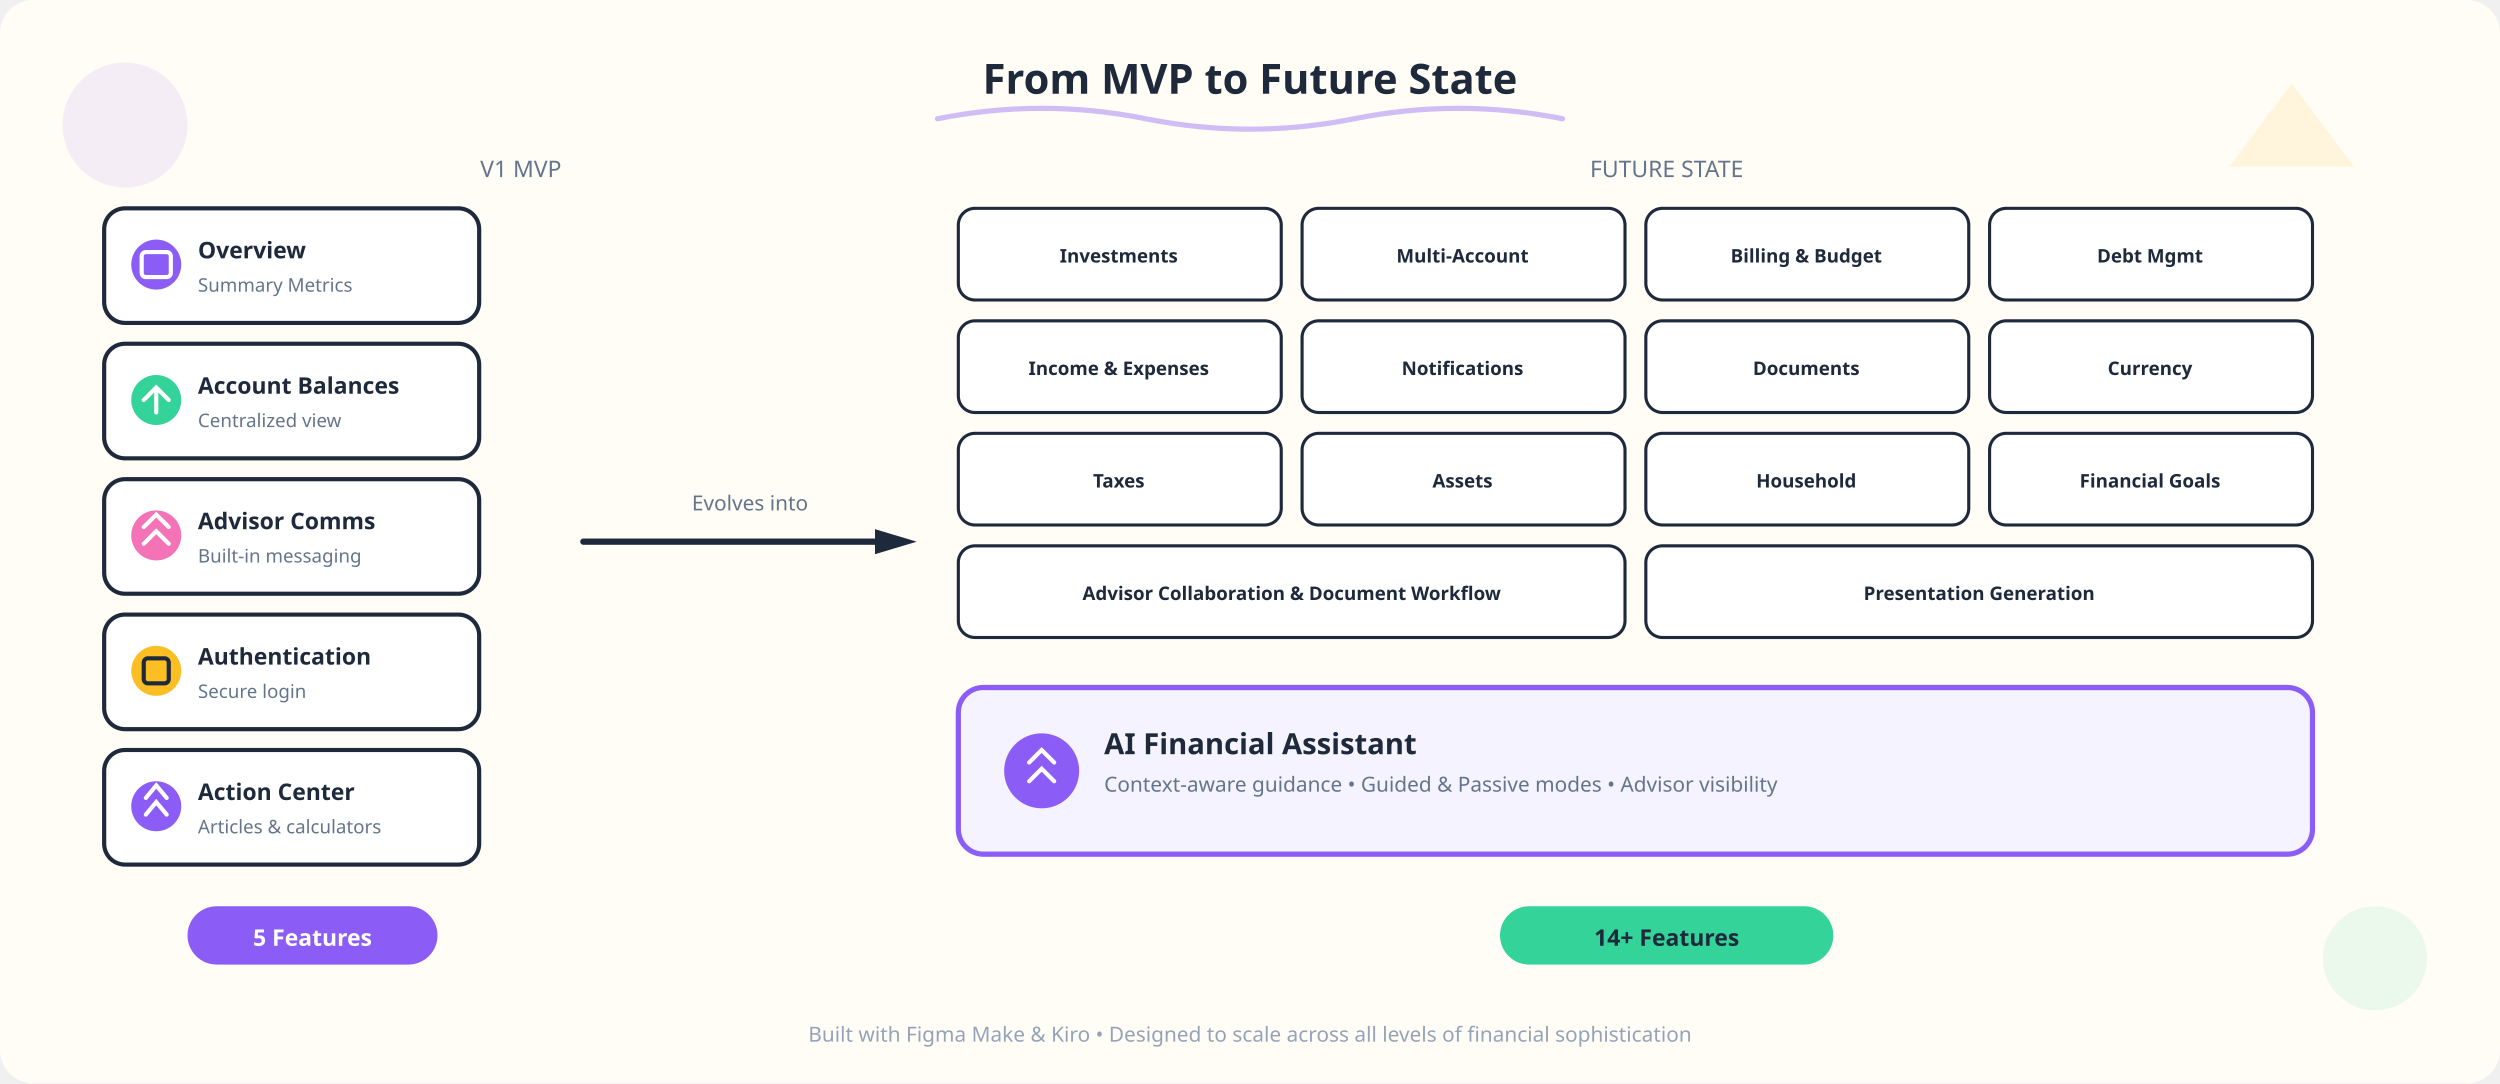
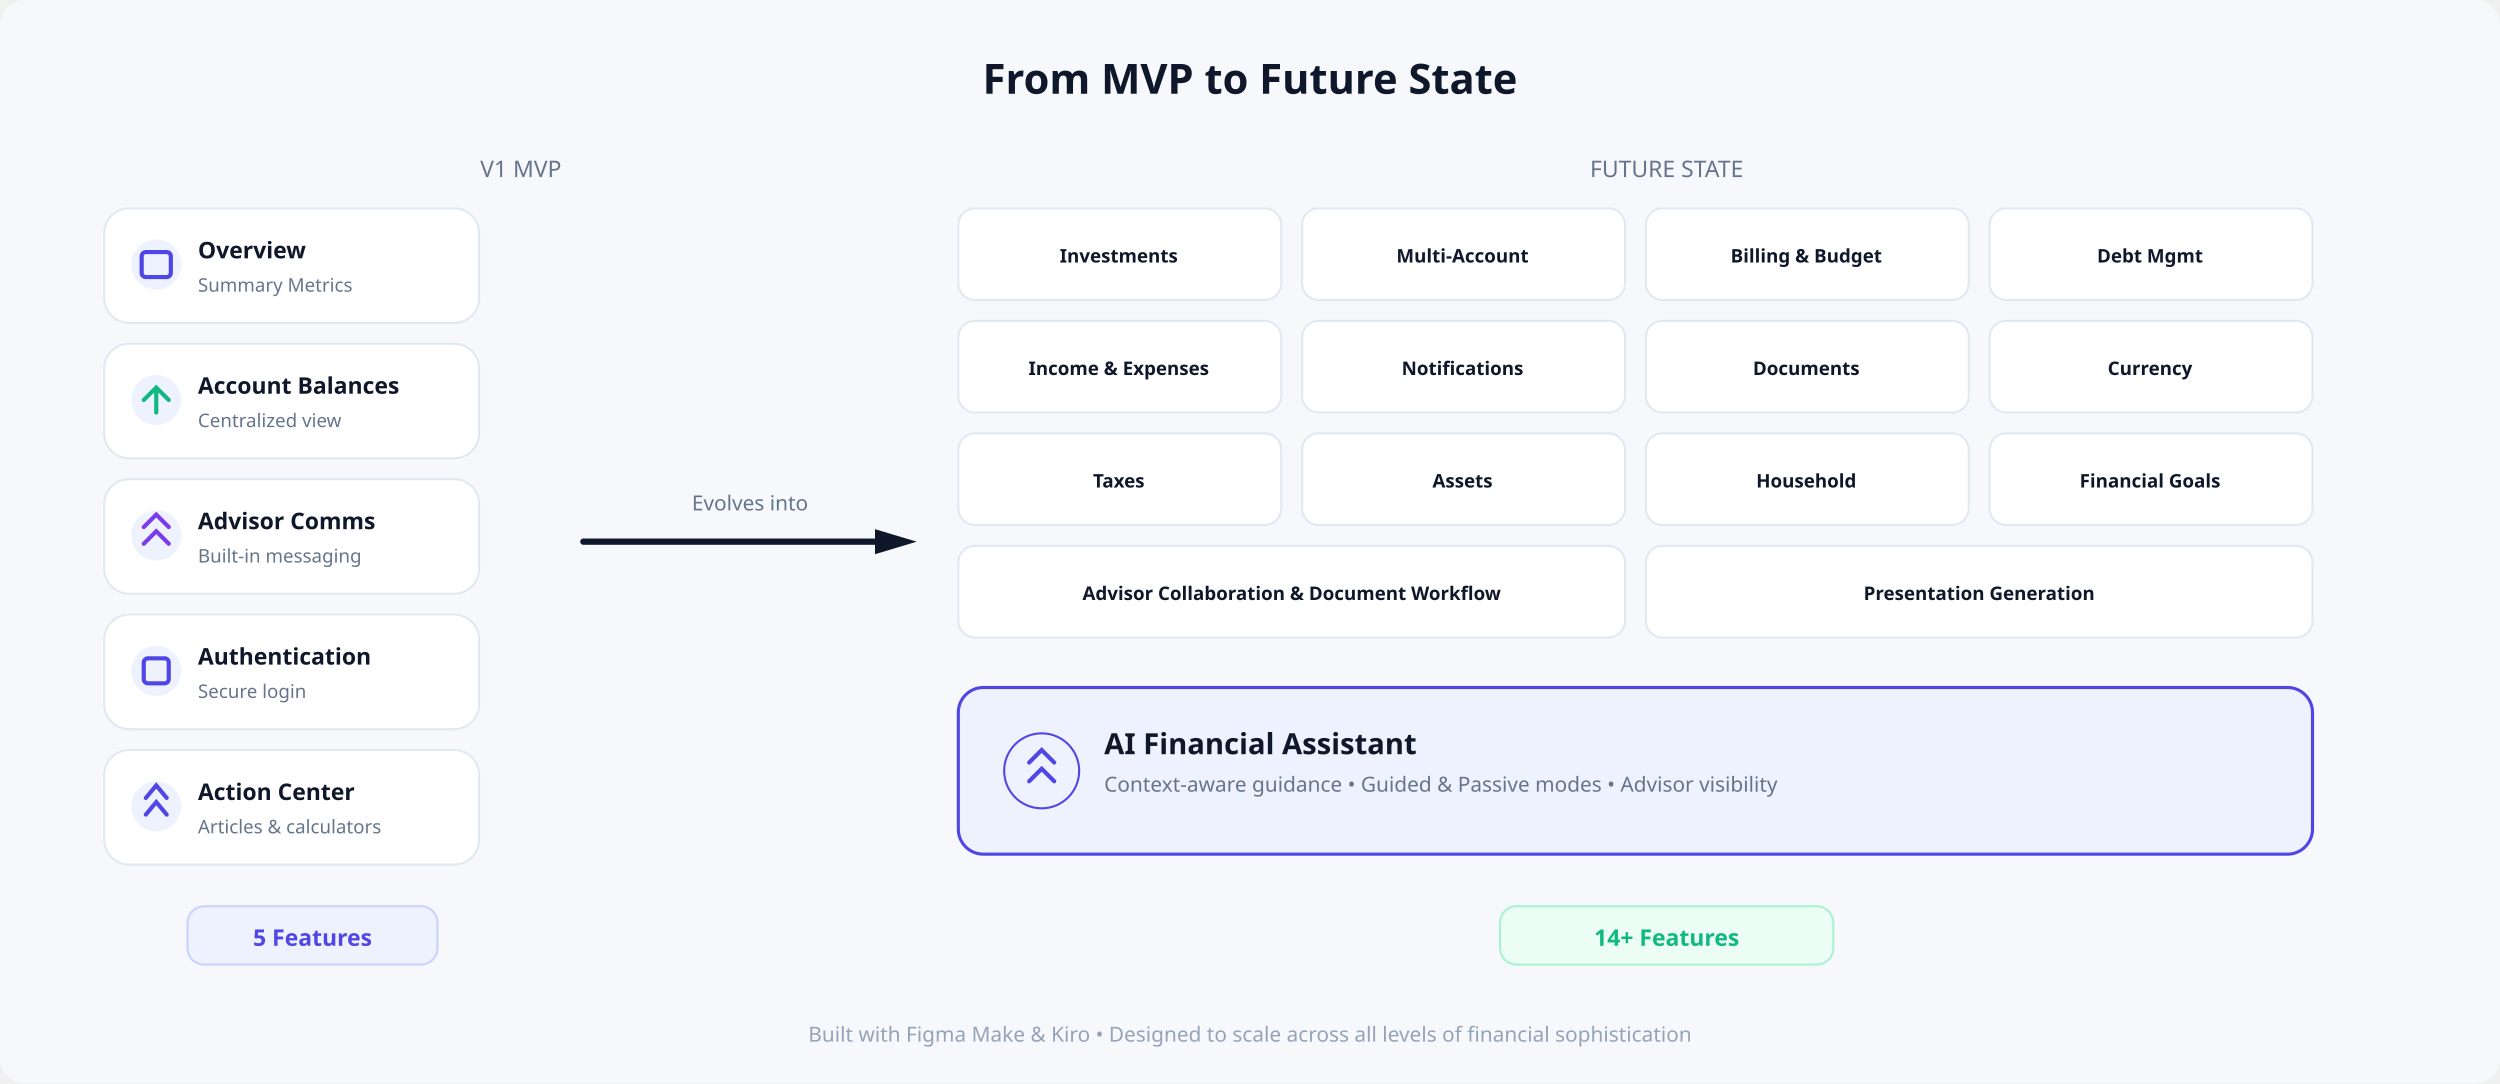
<svg xmlns="http://www.w3.org/2000/svg" width="1200" height="520" viewBox="0 0 1200 520">
-   <rect width="1200" height="520" fill="#FFFDF5" rx="16" />
-   <circle cx="60" cy="60" r="30" fill="#8B5CF6" opacity="0.1" />
-   <circle cx="1140" cy="460" r="25" fill="#34D399" opacity="0.1" />
-   <polygon points="1100,40 1130,80 1070,80" fill="#FBBF24" opacity="0.12" />
-   <text x="600" y="45" text-anchor="middle" font-family="Outfit, system-ui, sans-serif" font-size="20" font-weight="800" fill="#1E293B">From MVP to Future State</text>
-   <path d="M450,57 Q500,47 550,57 T650,57 T750,57" fill="none" stroke="#8B5CF6" stroke-width="2.5" stroke-linecap="round" opacity="0.4" />
+   <rect width="1200" height="520" fill="#F8FAFC" rx="12" />
+   <rect x="0" y="0" width="1200" height="520" fill="#4F46E5" opacity="0.015" rx="12" />
+   <text x="600" y="45" text-anchor="middle" font-family="Plus Jakarta Sans, system-ui, sans-serif" font-size="20" font-weight="800" fill="#0F172A">From MVP to Future State</text>
  <text x="250" y="85" text-anchor="middle" font-family="Plus Jakarta Sans, system-ui, sans-serif" font-size="11" font-weight="500" fill="#64748B">V1 MVP</text>
-   <rect x="50" y="100" width="180" height="55" fill="#FFFFFF" rx="10" stroke="#1E293B" stroke-width="2" />
-   <circle cx="75" cy="127" r="12" fill="#8B5CF6" />
-   <rect x="68" y="121" width="14" height="12" fill="none" stroke="white" stroke-width="2" rx="2" />
-   <text x="95" y="124" font-family="Outfit, system-ui, sans-serif" font-size="11" font-weight="700" fill="#1E293B">Overview</text>
-   <text x="95" y="140" font-family="Plus Jakarta Sans, system-ui" font-size="9" fill="#64748B">Summary Metrics</text>
-   <rect x="50" y="165" width="180" height="55" fill="#FFFFFF" rx="10" stroke="#1E293B" stroke-width="2" />
-   <circle cx="75" cy="192" r="12" fill="#34D399" />
-   <path d="M69,192 L75,186 L81,192 M75,186 L75,198" fill="none" stroke="white" stroke-width="2" stroke-linecap="round" />
-   <text x="95" y="189" font-family="Outfit, system-ui, sans-serif" font-size="11" font-weight="700" fill="#1E293B">Account Balances</text>
-   <text x="95" y="205" font-family="Plus Jakarta Sans, system-ui" font-size="9" fill="#64748B">Centralized view</text>
-   <rect x="50" y="230" width="180" height="55" fill="#FFFFFF" rx="10" stroke="#1E293B" stroke-width="2" />
-   <circle cx="75" cy="257" r="12" fill="#F472B6" />
-   <path d="M69,261 L75,255 L81,261 M69,253 L75,247 L81,253" fill="none" stroke="white" stroke-width="2" stroke-linecap="round" />
-   <text x="95" y="254" font-family="Outfit, system-ui, sans-serif" font-size="11" font-weight="700" fill="#1E293B">Advisor Comms</text>
-   <text x="95" y="270" font-family="Plus Jakarta Sans, system-ui" font-size="9" fill="#64748B">Built-in messaging</text>
-   <rect x="50" y="295" width="180" height="55" fill="#FFFFFF" rx="10" stroke="#1E293B" stroke-width="2" />
-   <circle cx="75" cy="322" r="12" fill="#FBBF24" />
-   <rect x="69" y="316" width="12" height="12" fill="none" stroke="#1E293B" stroke-width="2" rx="2" />
-   <text x="95" y="319" font-family="Outfit, system-ui, sans-serif" font-size="11" font-weight="700" fill="#1E293B">Authentication</text>
-   <text x="95" y="335" font-family="Plus Jakarta Sans, system-ui" font-size="9" fill="#64748B">Secure login</text>
-   <rect x="50" y="360" width="180" height="55" fill="#FFFFFF" rx="10" stroke="#1E293B" stroke-width="2" />
-   <circle cx="75" cy="387" r="12" fill="#8B5CF6" />
-   <path d="M70,391 L75,385 L80,391 M70,383 L75,377 L80,383" fill="none" stroke="white" stroke-width="2" stroke-linecap="round" />
-   <text x="95" y="384" font-family="Outfit, system-ui, sans-serif" font-size="11" font-weight="700" fill="#1E293B">Action Center</text>
-   <text x="95" y="400" font-family="Plus Jakarta Sans, system-ui" font-size="9" fill="#64748B">Articles &amp; calculators</text>
-   <rect x="90" y="435" width="120" height="28" rx="14" fill="#8B5CF6" />
-   <text x="150" y="454" text-anchor="middle" font-family="Outfit, system-ui" font-size="11" font-weight="700" fill="white">5 Features</text>
-   <path d="M280,260 L420,260" fill="none" stroke="#1E293B" stroke-width="3" stroke-linecap="round" />
-   <polygon points="420,254 440,260 420,266" fill="#1E293B" />
-   <text x="360" y="245" text-anchor="middle" font-family="Plus Jakarta Sans, system-ui" font-size="10" fill="#64748B">Evolves into</text>
+   <rect x="50" y="100" width="180" height="55" fill="#FFFFFF" rx="12" stroke="#E2E8F0" stroke-width="1" />
+   <circle cx="75" cy="127" r="12" fill="#EEF2FF" />
+   <rect x="68" y="121" width="14" height="12" fill="none" stroke="#4F46E5" stroke-width="2" rx="2" />
+   <text x="95" y="124" font-family="Plus Jakarta Sans, system-ui, sans-serif" font-size="11" font-weight="700" fill="#0F172A">Overview</text>
+   <text x="95" y="140" font-family="Plus Jakarta Sans, system-ui, sans-serif" font-size="9" fill="#64748B">Summary Metrics</text>
+   <rect x="50" y="165" width="180" height="55" fill="#FFFFFF" rx="12" stroke="#E2E8F0" stroke-width="1" />
+   <circle cx="75" cy="192" r="12" fill="#EEF2FF" />
+   <path d="M69,192 L75,186 L81,192 M75,186 L75,198" fill="none" stroke="#10B981" stroke-width="2" stroke-linecap="round" />
+   <text x="95" y="189" font-family="Plus Jakarta Sans, system-ui, sans-serif" font-size="11" font-weight="700" fill="#0F172A">Account Balances</text>
+   <text x="95" y="205" font-family="Plus Jakarta Sans, system-ui, sans-serif" font-size="9" fill="#64748B">Centralized view</text>
+   <rect x="50" y="230" width="180" height="55" fill="#FFFFFF" rx="12" stroke="#E2E8F0" stroke-width="1" />
+   <circle cx="75" cy="257" r="12" fill="#EEF2FF" />
+   <path d="M69,261 L75,255 L81,261 M69,253 L75,247 L81,253" fill="none" stroke="#7C3AED" stroke-width="2" stroke-linecap="round" />
+   <text x="95" y="254" font-family="Plus Jakarta Sans, system-ui, sans-serif" font-size="11" font-weight="700" fill="#0F172A">Advisor Comms</text>
+   <text x="95" y="270" font-family="Plus Jakarta Sans, system-ui, sans-serif" font-size="9" fill="#64748B">Built-in messaging</text>
+   <rect x="50" y="295" width="180" height="55" fill="#FFFFFF" rx="12" stroke="#E2E8F0" stroke-width="1" />
+   <circle cx="75" cy="322" r="12" fill="#EEF2FF" />
+   <rect x="69" y="316" width="12" height="12" fill="none" stroke="#4F46E5" stroke-width="2" rx="2" />
+   <text x="95" y="319" font-family="Plus Jakarta Sans, system-ui, sans-serif" font-size="11" font-weight="700" fill="#0F172A">Authentication</text>
+   <text x="95" y="335" font-family="Plus Jakarta Sans, system-ui, sans-serif" font-size="9" fill="#64748B">Secure login</text>
+   <rect x="50" y="360" width="180" height="55" fill="#FFFFFF" rx="12" stroke="#E2E8F0" stroke-width="1" />
+   <circle cx="75" cy="387" r="12" fill="#EEF2FF" />
+   <path d="M70,391 L75,385 L80,391 M70,383 L75,377 L80,383" fill="none" stroke="#4F46E5" stroke-width="2" stroke-linecap="round" />
+   <text x="95" y="384" font-family="Plus Jakarta Sans, system-ui, sans-serif" font-size="11" font-weight="700" fill="#0F172A">Action Center</text>
+   <text x="95" y="400" font-family="Plus Jakarta Sans, system-ui, sans-serif" font-size="9" fill="#64748B">Articles &amp; calculators</text>
+   <rect x="90" y="435" width="120" height="28" rx="8" fill="#EEF2FF" stroke="#C7D2FE" stroke-width="1" />
+   <text x="150" y="454" text-anchor="middle" font-family="Plus Jakarta Sans, system-ui, sans-serif" font-size="11" font-weight="700" fill="#4F46E5">5 Features</text>
+   <path d="M280,260 L420,260" fill="none" stroke="#0F172A" stroke-width="3" stroke-linecap="round" />
+   <polygon points="420,254 440,260 420,266" fill="#0F172A" />
+   <text x="360" y="245" text-anchor="middle" font-family="Plus Jakarta Sans, system-ui, sans-serif" font-size="10" fill="#64748B">Evolves into</text>
  <text x="800" y="85" text-anchor="middle" font-family="Plus Jakarta Sans, system-ui, sans-serif" font-size="11" font-weight="500" fill="#64748B">FUTURE STATE</text>
-   <rect x="460" y="100" width="155" height="44" fill="#FFFFFF" rx="8" stroke="#1E293B" stroke-width="1.5" />
-   <text x="537" y="126" text-anchor="middle" font-family="Plus Jakarta Sans, system-ui" font-size="9" font-weight="600" fill="#1E293B">Investments</text>
-   <rect x="625" y="100" width="155" height="44" fill="#FFFFFF" rx="8" stroke="#1E293B" stroke-width="1.5" />
-   <text x="702" y="126" text-anchor="middle" font-family="Plus Jakarta Sans, system-ui" font-size="9" font-weight="600" fill="#1E293B">Multi-Account</text>
-   <rect x="790" y="100" width="155" height="44" fill="#FFFFFF" rx="8" stroke="#1E293B" stroke-width="1.5" />
-   <text x="867" y="126" text-anchor="middle" font-family="Plus Jakarta Sans, system-ui" font-size="9" font-weight="600" fill="#1E293B">Billing &amp; Budget</text>
-   <rect x="955" y="100" width="155" height="44" fill="#FFFFFF" rx="8" stroke="#1E293B" stroke-width="1.5" />
-   <text x="1032" y="126" text-anchor="middle" font-family="Plus Jakarta Sans, system-ui" font-size="9" font-weight="600" fill="#1E293B">Debt Mgmt</text>
-   <rect x="460" y="154" width="155" height="44" fill="#FFFFFF" rx="8" stroke="#1E293B" stroke-width="1.5" />
-   <text x="537" y="180" text-anchor="middle" font-family="Plus Jakarta Sans, system-ui" font-size="9" font-weight="600" fill="#1E293B">Income &amp; Expenses</text>
-   <rect x="625" y="154" width="155" height="44" fill="#FFFFFF" rx="8" stroke="#1E293B" stroke-width="1.5" />
-   <text x="702" y="180" text-anchor="middle" font-family="Plus Jakarta Sans, system-ui" font-size="9" font-weight="600" fill="#1E293B">Notifications</text>
-   <rect x="790" y="154" width="155" height="44" fill="#FFFFFF" rx="8" stroke="#1E293B" stroke-width="1.5" />
-   <text x="867" y="180" text-anchor="middle" font-family="Plus Jakarta Sans, system-ui" font-size="9" font-weight="600" fill="#1E293B">Documents</text>
-   <rect x="955" y="154" width="155" height="44" fill="#FFFFFF" rx="8" stroke="#1E293B" stroke-width="1.5" />
-   <text x="1032" y="180" text-anchor="middle" font-family="Plus Jakarta Sans, system-ui" font-size="9" font-weight="600" fill="#1E293B">Currency</text>
-   <rect x="460" y="208" width="155" height="44" fill="#FFFFFF" rx="8" stroke="#1E293B" stroke-width="1.5" />
-   <text x="537" y="234" text-anchor="middle" font-family="Plus Jakarta Sans, system-ui" font-size="9" font-weight="600" fill="#1E293B">Taxes</text>
-   <rect x="625" y="208" width="155" height="44" fill="#FFFFFF" rx="8" stroke="#1E293B" stroke-width="1.5" />
-   <text x="702" y="234" text-anchor="middle" font-family="Plus Jakarta Sans, system-ui" font-size="9" font-weight="600" fill="#1E293B">Assets</text>
-   <rect x="790" y="208" width="155" height="44" fill="#FFFFFF" rx="8" stroke="#1E293B" stroke-width="1.5" />
-   <text x="867" y="234" text-anchor="middle" font-family="Plus Jakarta Sans, system-ui" font-size="9" font-weight="600" fill="#1E293B">Household</text>
-   <rect x="955" y="208" width="155" height="44" fill="#FFFFFF" rx="8" stroke="#1E293B" stroke-width="1.5" />
-   <text x="1032" y="234" text-anchor="middle" font-family="Plus Jakarta Sans, system-ui" font-size="9" font-weight="600" fill="#1E293B">Financial Goals</text>
-   <rect x="460" y="262" width="320" height="44" fill="#FFFFFF" rx="8" stroke="#1E293B" stroke-width="1.5" />
-   <text x="620" y="288" text-anchor="middle" font-family="Plus Jakarta Sans, system-ui" font-size="9" font-weight="600" fill="#1E293B">Advisor Collaboration &amp; Document Workflow</text>
-   <rect x="790" y="262" width="320" height="44" fill="#FFFFFF" rx="8" stroke="#1E293B" stroke-width="1.5" />
-   <text x="950" y="288" text-anchor="middle" font-family="Plus Jakarta Sans, system-ui" font-size="9" font-weight="600" fill="#1E293B">Presentation Generation</text>
-   <rect x="460" y="330" width="650" height="80" fill="#F5F3FF" rx="12" stroke="#8B5CF6" stroke-width="2.5" />
-   <circle cx="500" cy="370" r="18" fill="#8B5CF6" />
-   <path d="M494,375 L500,369 L506,375 M494,366 L500,360 L506,366" fill="none" stroke="white" stroke-width="2" stroke-linecap="round" />
-   <text x="530" y="362" font-family="Outfit, system-ui, sans-serif" font-size="14" font-weight="700" fill="#1E293B">AI Financial Assistant</text>
-   <text x="530" y="380" font-family="Plus Jakarta Sans, system-ui" font-size="10" fill="#64748B">Context-aware guidance • Guided &amp; Passive modes • Advisor visibility</text>
-   <rect x="720" y="435" width="160" height="28" rx="14" fill="#34D399" />
-   <text x="800" y="454" text-anchor="middle" font-family="Outfit, system-ui" font-size="11" font-weight="700" fill="#1E293B">14+ Features</text>
-   <text x="600" y="500" text-anchor="middle" font-family="Plus Jakarta Sans, system-ui" font-size="10" fill="#94A3B8">Built with Figma Make &amp; Kiro • Designed to scale across all levels of financial sophistication</text>
+   <rect x="460" y="100" width="155" height="44" fill="#FFFFFF" rx="8" stroke="#E2E8F0" stroke-width="1" />
+   <text x="537" y="126" text-anchor="middle" font-family="Plus Jakarta Sans, system-ui, sans-serif" font-size="9" font-weight="600" fill="#0F172A">Investments</text>
+   <rect x="625" y="100" width="155" height="44" fill="#FFFFFF" rx="8" stroke="#E2E8F0" stroke-width="1" />
+   <text x="702" y="126" text-anchor="middle" font-family="Plus Jakarta Sans, system-ui, sans-serif" font-size="9" font-weight="600" fill="#0F172A">Multi-Account</text>
+   <rect x="790" y="100" width="155" height="44" fill="#FFFFFF" rx="8" stroke="#E2E8F0" stroke-width="1" />
+   <text x="867" y="126" text-anchor="middle" font-family="Plus Jakarta Sans, system-ui, sans-serif" font-size="9" font-weight="600" fill="#0F172A">Billing &amp; Budget</text>
+   <rect x="955" y="100" width="155" height="44" fill="#FFFFFF" rx="8" stroke="#E2E8F0" stroke-width="1" />
+   <text x="1032" y="126" text-anchor="middle" font-family="Plus Jakarta Sans, system-ui, sans-serif" font-size="9" font-weight="600" fill="#0F172A">Debt Mgmt</text>
+   <rect x="460" y="154" width="155" height="44" fill="#FFFFFF" rx="8" stroke="#E2E8F0" stroke-width="1" />
+   <text x="537" y="180" text-anchor="middle" font-family="Plus Jakarta Sans, system-ui, sans-serif" font-size="9" font-weight="600" fill="#0F172A">Income &amp; Expenses</text>
+   <rect x="625" y="154" width="155" height="44" fill="#FFFFFF" rx="8" stroke="#E2E8F0" stroke-width="1" />
+   <text x="702" y="180" text-anchor="middle" font-family="Plus Jakarta Sans, system-ui, sans-serif" font-size="9" font-weight="600" fill="#0F172A">Notifications</text>
+   <rect x="790" y="154" width="155" height="44" fill="#FFFFFF" rx="8" stroke="#E2E8F0" stroke-width="1" />
+   <text x="867" y="180" text-anchor="middle" font-family="Plus Jakarta Sans, system-ui, sans-serif" font-size="9" font-weight="600" fill="#0F172A">Documents</text>
+   <rect x="955" y="154" width="155" height="44" fill="#FFFFFF" rx="8" stroke="#E2E8F0" stroke-width="1" />
+   <text x="1032" y="180" text-anchor="middle" font-family="Plus Jakarta Sans, system-ui, sans-serif" font-size="9" font-weight="600" fill="#0F172A">Currency</text>
+   <rect x="460" y="208" width="155" height="44" fill="#FFFFFF" rx="8" stroke="#E2E8F0" stroke-width="1" />
+   <text x="537" y="234" text-anchor="middle" font-family="Plus Jakarta Sans, system-ui, sans-serif" font-size="9" font-weight="600" fill="#0F172A">Taxes</text>
+   <rect x="625" y="208" width="155" height="44" fill="#FFFFFF" rx="8" stroke="#E2E8F0" stroke-width="1" />
+   <text x="702" y="234" text-anchor="middle" font-family="Plus Jakarta Sans, system-ui, sans-serif" font-size="9" font-weight="600" fill="#0F172A">Assets</text>
+   <rect x="790" y="208" width="155" height="44" fill="#FFFFFF" rx="8" stroke="#E2E8F0" stroke-width="1" />
+   <text x="867" y="234" text-anchor="middle" font-family="Plus Jakarta Sans, system-ui, sans-serif" font-size="9" font-weight="600" fill="#0F172A">Household</text>
+   <rect x="955" y="208" width="155" height="44" fill="#FFFFFF" rx="8" stroke="#E2E8F0" stroke-width="1" />
+   <text x="1032" y="234" text-anchor="middle" font-family="Plus Jakarta Sans, system-ui, sans-serif" font-size="9" font-weight="600" fill="#0F172A">Financial Goals</text>
+   <rect x="460" y="262" width="320" height="44" fill="#FFFFFF" rx="8" stroke="#E2E8F0" stroke-width="1" />
+   <text x="620" y="288" text-anchor="middle" font-family="Plus Jakarta Sans, system-ui, sans-serif" font-size="9" font-weight="600" fill="#0F172A">Advisor Collaboration &amp; Document Workflow</text>
+   <rect x="790" y="262" width="320" height="44" fill="#FFFFFF" rx="8" stroke="#E2E8F0" stroke-width="1" />
+   <text x="950" y="288" text-anchor="middle" font-family="Plus Jakarta Sans, system-ui, sans-serif" font-size="9" font-weight="600" fill="#0F172A">Presentation Generation</text>
+   <rect x="460" y="330" width="650" height="80" fill="#EEF2FF" rx="12" stroke="#4F46E5" stroke-width="1.5" />
+   <circle cx="500" cy="370" r="18" fill="#EEF2FF" stroke="#4F46E5" stroke-width="1" />
+   <path d="M494,375 L500,369 L506,375 M494,366 L500,360 L506,366" fill="none" stroke="#4F46E5" stroke-width="2" stroke-linecap="round" />
+   <text x="530" y="362" font-family="Plus Jakarta Sans, system-ui, sans-serif" font-size="14" font-weight="700" fill="#0F172A">AI Financial Assistant</text>
+   <text x="530" y="380" font-family="Plus Jakarta Sans, system-ui, sans-serif" font-size="10" fill="#64748B">Context-aware guidance • Guided &amp; Passive modes • Advisor visibility</text>
+   <rect x="720" y="435" width="160" height="28" rx="8" fill="#ECFDF5" stroke="#A7F3D0" stroke-width="1" />
+   <text x="800" y="454" text-anchor="middle" font-family="Plus Jakarta Sans, system-ui, sans-serif" font-size="11" font-weight="700" fill="#10B981">14+ Features</text>
+   <text x="600" y="500" text-anchor="middle" font-family="Plus Jakarta Sans, system-ui, sans-serif" font-size="10" fill="#94A3B8">Built with Figma Make &amp; Kiro • Designed to scale across all levels of financial sophistication</text>
</svg>
